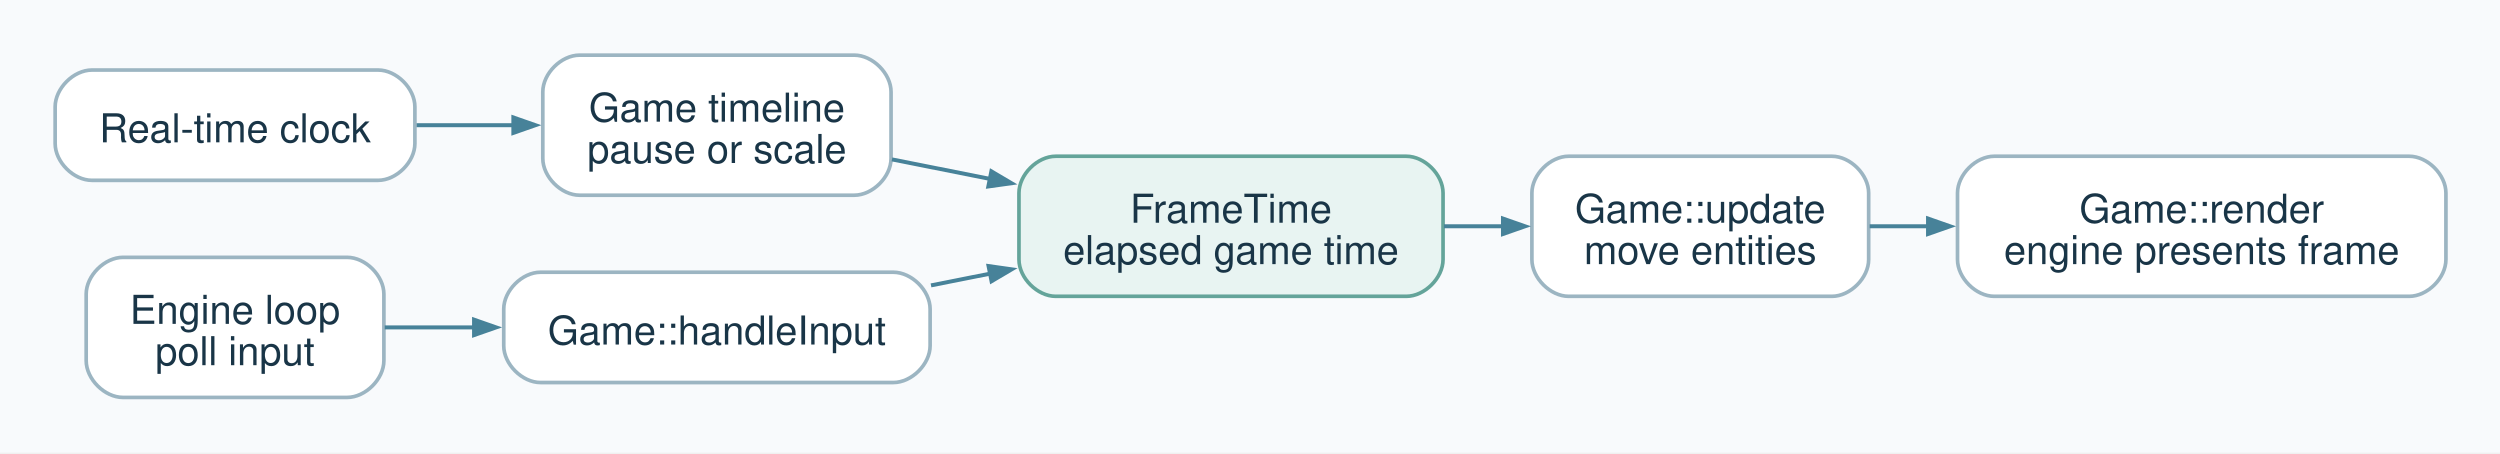
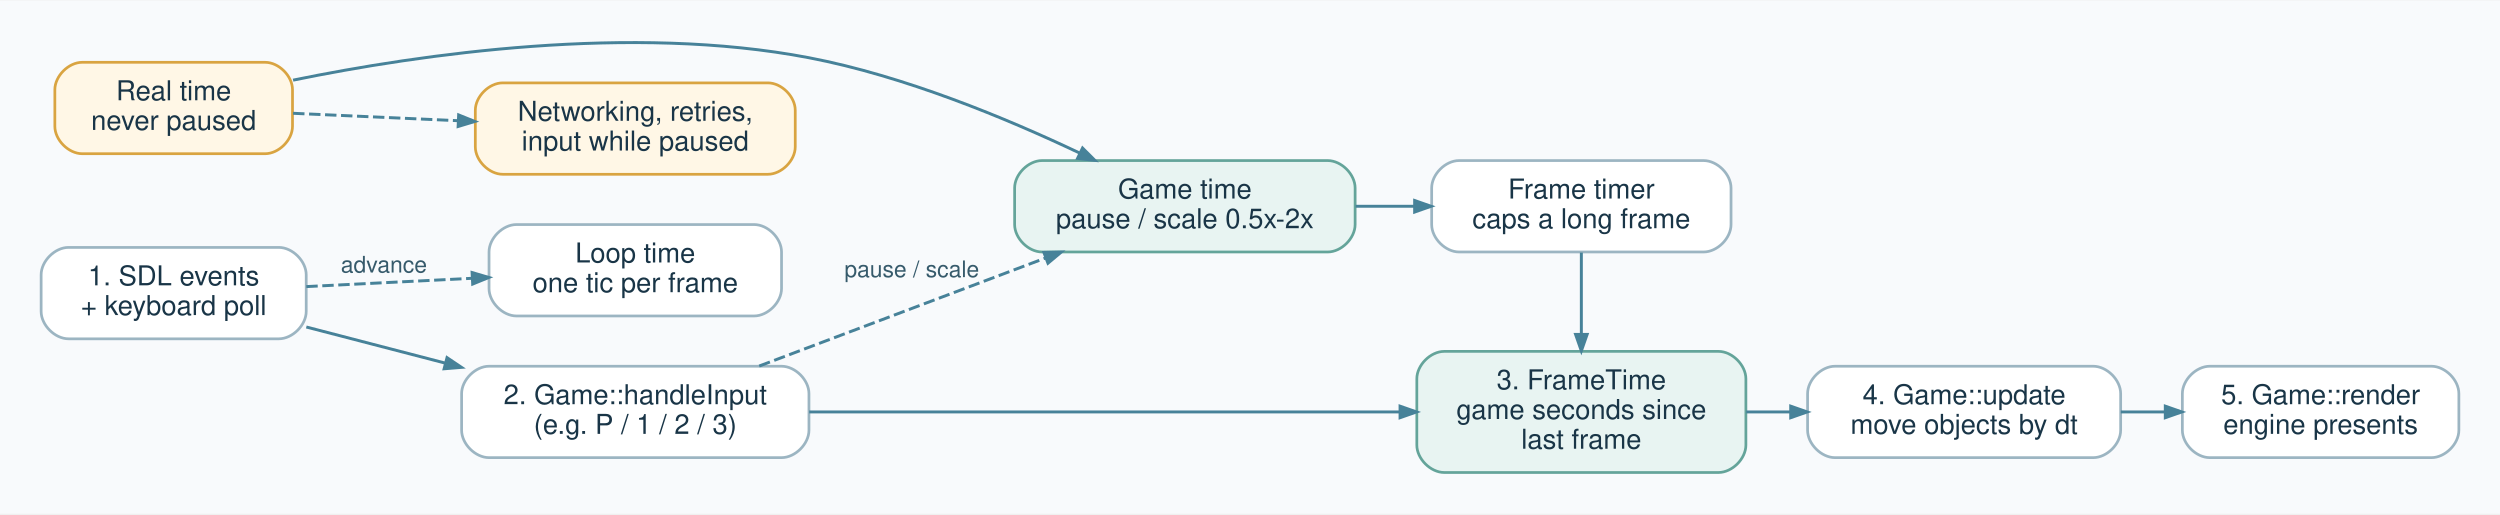
- <svg xmlns="http://www.w3.org/2000/svg" width="816pt" height="148pt" viewBox="0.00 0.00 816.00 148.00">
-   <g id="graph0" class="graph" transform="scale(1 1) rotate(0) translate(18 129.72)">
-     <polygon fill="#f8fafc" stroke="none" points="-18,18 -18,-129.72 798.35,-129.72 798.35,18 -18,18" />
+ <svg xmlns="http://www.w3.org/2000/svg" width="1094pt" height="225pt" viewBox="0.00 0.00 1094.00 224.53">
+   <g id="graph0" class="graph" transform="scale(1 1) rotate(0) translate(18 206.53)">
+     <polygon fill="#f8fafc" stroke="transparent" points="-18,18 -18,-206.53 1076,-206.53 1076,18 -18,18" />
    <g id="node1" class="node">
-       <path fill="#ffffff" stroke="#9cb5c2" stroke-width="1.2" d="M105.42,-106.86C105.42,-106.86 12,-106.86 12,-106.86 6,-106.86 0,-100.86 0,-94.86 0,-94.86 0,-82.86 0,-82.86 0,-76.86 6,-70.86 12,-70.86 12,-70.86 105.42,-70.86 105.42,-70.86 111.42,-70.86 117.42,-76.86 117.42,-82.86 117.42,-82.86 117.42,-94.86 117.42,-94.86 117.42,-100.86 111.42,-106.86 105.42,-106.86" />
-       <text xml:space="preserve" text-anchor="middle" x="58.71" y="-83.26" font-family="Helvetica,sans-Serif" font-size="13.00" fill="#193547">Real-time clock</text>
+       <path fill="#ffffff" stroke="#9cb5c2" stroke-width="1.2" d="M104,-98.5C104,-98.5 12,-98.5 12,-98.5 6,-98.5 0,-92.5 0,-86.5 0,-86.5 0,-70.5 0,-70.5 0,-64.5 6,-58.5 12,-58.5 12,-58.5 104,-58.5 104,-58.5 110,-58.5 116,-64.5 116,-70.5 116,-70.5 116,-86.5 116,-86.5 116,-92.5 110,-98.5 104,-98.5" />
+       <text text-anchor="middle" x="58" y="-81.9" font-family="Helvetica,sans-Serif" font-size="12.00" fill="#193547">1. SDL events</text>
+       <text text-anchor="middle" x="58" y="-68.9" font-family="Helvetica,sans-Serif" font-size="12.00" fill="#193547">+ keyboard poll</text>
    </g>
    <g id="node2" class="node">
-       <path fill="#ffffff" stroke="#9cb5c2" stroke-width="1.2" d="M260.84,-111.72C260.84,-111.72 171.17,-111.72 171.17,-111.72 165.17,-111.72 159.17,-105.72 159.17,-99.72 159.17,-99.72 159.17,-78 159.17,-78 159.17,-72 165.17,-66 171.17,-66 171.17,-66 260.84,-66 260.84,-66 266.84,-66 272.84,-72 272.84,-78 272.84,-78 272.84,-99.72 272.84,-99.72 272.84,-105.72 266.84,-111.72 260.84,-111.72" />
-       <text xml:space="preserve" text-anchor="middle" x="216" y="-90.01" font-family="Helvetica,sans-Serif" font-size="13.00" fill="#193547">Game timeline</text>
-       <text xml:space="preserve" text-anchor="middle" x="216" y="-76.51" font-family="Helvetica,sans-Serif" font-size="13.00" fill="#193547">pause or scale</text>
+       <path fill="#ffffff" stroke="#9cb5c2" stroke-width="1.2" d="M324,-46.5C324,-46.5 196,-46.5 196,-46.5 190,-46.5 184,-40.5 184,-34.5 184,-34.5 184,-18.5 184,-18.5 184,-12.5 190,-6.5 196,-6.5 196,-6.5 324,-6.5 324,-6.5 330,-6.5 336,-12.5 336,-18.5 336,-18.5 336,-34.5 336,-34.5 336,-40.5 330,-46.5 324,-46.5" />
+       <text text-anchor="middle" x="260" y="-29.9" font-family="Helvetica,sans-Serif" font-size="12.00" fill="#193547">2. Game::handleInput</text>
+       <text text-anchor="middle" x="260" y="-16.9" font-family="Helvetica,sans-Serif" font-size="12.00" fill="#193547">(e.g. P / 1 / 2 / 3)</text>
    </g>
    <g id="edge1" class="edge">
-       <path fill="none" stroke="#478299" stroke-width="1.3" d="M117.98,-88.86C128.3,-88.86 139.1,-88.86 149.6,-88.86" />
-       <polygon fill="#478299" stroke="#478299" stroke-width="1.3" points="149.56,-91.38 156.76,-88.86 149.56,-86.34 149.56,-91.38" />
+       <path fill="none" stroke="#478299" stroke-width="1.3" d="M116.04,-63.67C134.94,-58.75 156.37,-53.18 176.78,-47.88" />
+       <polygon fill="#478299" stroke="#478299" stroke-width="1.3" points="177.62,-50.26 183.95,-46.01 176.35,-45.39 177.62,-50.26" />
+     </g>
+     <g id="node9" class="node">
+       <path fill="#ffffff" stroke="#9cb5c2" stroke-width="1.2" d="M312,-108.5C312,-108.5 208,-108.5 208,-108.5 202,-108.5 196,-102.5 196,-96.5 196,-96.5 196,-80.5 196,-80.5 196,-74.5 202,-68.5 208,-68.5 208,-68.5 312,-68.5 312,-68.5 318,-68.5 324,-74.5 324,-80.5 324,-80.5 324,-96.5 324,-96.5 324,-102.5 318,-108.5 312,-108.5" />
+       <text text-anchor="middle" x="260" y="-91.9" font-family="Helvetica,sans-Serif" font-size="12.00" fill="#193547">Loop time</text>
+       <text text-anchor="middle" x="260" y="-78.9" font-family="Helvetica,sans-Serif" font-size="12.00" fill="#193547">one tic per frame</text>
+     </g>
+     <g id="edge10" class="edge">
+       <path fill="none" stroke="#478299" stroke-width="1.3" stroke-dasharray="5,2" d="M116.04,-81.35C138.65,-82.48 164.86,-83.79 188.62,-84.98" />
+       <polygon fill="#478299" stroke="#478299" stroke-width="1.3" points="188.59,-87.5 195.91,-85.35 188.85,-82.47 188.59,-87.5" />
+       <text text-anchor="middle" x="150" y="-87.5" font-family="Helvetica,sans-Serif" font-size="10.00" fill="#365a6b">advance</text>
+     </g>
+     <g id="node3" class="node">
+       <path fill="#e8f4f2" stroke="#64a49a" stroke-width="1.2" d="M734,-53C734,-53 614,-53 614,-53 608,-53 602,-47 602,-41 602,-41 602,-12 602,-12 602,-6 608,0 614,0 614,0 734,0 734,0 740,0 746,-6 746,-12 746,-12 746,-41 746,-41 746,-47 740,-53 734,-53" />
+       <text text-anchor="middle" x="674" y="-36.4" font-family="Helvetica,sans-Serif" font-size="12.00" fill="#193547">3. FrameTime</text>
+       <text text-anchor="middle" x="674" y="-23.4" font-family="Helvetica,sans-Serif" font-size="12.00" fill="#193547">game seconds since</text>
+       <text text-anchor="middle" x="674" y="-10.4" font-family="Helvetica,sans-Serif" font-size="12.00" fill="#193547">last frame</text>
+     </g>
+     <g id="edge2" class="edge">
+       <path fill="none" stroke="#478299" stroke-width="1.3" d="M336.09,-26.5C409.24,-26.5 520,-26.5 594.34,-26.5" />
+       <polygon fill="#478299" stroke="#478299" stroke-width="1.3" points="594.67,-29.02 601.87,-26.5 594.67,-23.98 594.67,-29.02" />
+     </g>
+     <g id="node7" class="node">
+       <path fill="#e8f4f2" stroke="#64a49a" stroke-width="1.2" d="M563,-136.5C563,-136.5 438,-136.5 438,-136.5 432,-136.5 426,-130.5 426,-124.5 426,-124.5 426,-108.5 426,-108.5 426,-102.5 432,-96.5 438,-96.5 438,-96.5 563,-96.5 563,-96.5 569,-96.5 575,-102.5 575,-108.5 575,-108.5 575,-124.5 575,-124.5 575,-130.5 569,-136.5 563,-136.5" />
+       <text text-anchor="middle" x="500.5" y="-119.9" font-family="Helvetica,sans-Serif" font-size="12.00" fill="#193547">Game time</text>
+       <text text-anchor="middle" x="500.5" y="-106.9" font-family="Helvetica,sans-Serif" font-size="12.00" fill="#193547">pause / scale 0.5x-2x</text>
+     </g>
+     <g id="edge9" class="edge">
+       <path fill="none" stroke="#478299" stroke-width="1.3" stroke-dasharray="5,2" d="M314.23,-46.59C351.32,-60.58 400.86,-79.28 439.38,-93.81" />
+       <polygon fill="#478299" stroke="#478299" stroke-width="1.3" points="438.81,-96.29 446.44,-96.48 440.59,-91.58 438.81,-96.29" />
+       <text text-anchor="middle" x="381" y="-85.5" font-family="Helvetica,sans-Serif" font-size="10.00" fill="#365a6b">pause / scale</text>
+     </g>
+     <g id="node4" class="node">
+       <path fill="#ffffff" stroke="#9cb5c2" stroke-width="1.2" d="M898,-46.5C898,-46.5 785,-46.5 785,-46.5 779,-46.5 773,-40.5 773,-34.5 773,-34.5 773,-18.5 773,-18.5 773,-12.5 779,-6.5 785,-6.5 785,-6.5 898,-6.5 898,-6.5 904,-6.5 910,-12.5 910,-18.5 910,-18.5 910,-34.5 910,-34.5 910,-40.5 904,-46.5 898,-46.5" />
+       <text text-anchor="middle" x="841.5" y="-29.9" font-family="Helvetica,sans-Serif" font-size="12.00" fill="#193547">4. Game::update</text>
+       <text text-anchor="middle" x="841.5" y="-16.9" font-family="Helvetica,sans-Serif" font-size="12.00" fill="#193547">move objects by dt</text>
+     </g>
+     <g id="edge3" class="edge">
+       <path fill="none" stroke="#478299" stroke-width="1.3" d="M746.15,-26.5C752.51,-26.5 758.96,-26.5 765.35,-26.5" />
+       <polygon fill="#478299" stroke="#478299" stroke-width="1.3" points="765.62,-29.02 772.82,-26.5 765.62,-23.98 765.62,-29.02" />
    </g>
    <g id="node5" class="node">
-       <path fill="#e8f4f2" stroke="#64a49a" stroke-width="1.2" d="M441.01,-78.72C441.01,-78.72 326.59,-78.72 326.59,-78.72 320.59,-78.72 314.59,-72.72 314.59,-66.72 314.59,-66.72 314.59,-45 314.59,-45 314.59,-39 320.59,-33 326.59,-33 326.59,-33 441.01,-33 441.01,-33 447.01,-33 453.01,-39 453.01,-45 453.01,-45 453.01,-66.72 453.01,-66.72 453.01,-72.72 447.01,-78.72 441.01,-78.72" />
-       <text xml:space="preserve" text-anchor="middle" x="383.8" y="-57.01" font-family="Helvetica,sans-Serif" font-size="13.00" fill="#193547">FrameTime</text>
-       <text xml:space="preserve" text-anchor="middle" x="383.8" y="-43.51" font-family="Helvetica,sans-Serif" font-size="13.00" fill="#193547">elapsed game time</text>
-     </g>
-     <g id="edge2" class="edge">
-       <path fill="none" stroke="#478299" stroke-width="1.3" d="M273.14,-77.69C283.51,-75.62 294.52,-73.43 305.4,-71.27" />
-       <polygon fill="#478299" stroke="#478299" stroke-width="1.3" points="305.58,-73.8 312.15,-69.92 304.59,-68.86 305.58,-73.8" />
-     </g>
-     <g id="node3" class="node">
-       <path fill="#ffffff" stroke="#9cb5c2" stroke-width="1.2" d="M95.3,-45.72C95.3,-45.72 22.13,-45.72 22.13,-45.72 16.13,-45.72 10.13,-39.72 10.13,-33.72 10.13,-33.72 10.13,-12 10.13,-12 10.13,-6 16.13,0 22.13,0 22.13,0 95.3,0 95.3,0 101.3,0 107.3,-6 107.3,-12 107.3,-12 107.3,-33.72 107.3,-33.72 107.3,-39.72 101.3,-45.72 95.3,-45.72" />
-       <text xml:space="preserve" text-anchor="middle" x="58.71" y="-24.01" font-family="Helvetica,sans-Serif" font-size="13.00" fill="#193547">Engine loop</text>
-       <text xml:space="preserve" text-anchor="middle" x="58.71" y="-10.51" font-family="Helvetica,sans-Serif" font-size="13.00" fill="#193547">poll input</text>
-     </g>
-     <g id="node4" class="node">
-       <path fill="#ffffff" stroke="#9cb5c2" stroke-width="1.2" d="M273.59,-40.86C273.59,-40.86 158.42,-40.86 158.42,-40.86 152.42,-40.86 146.42,-34.86 146.42,-28.86 146.42,-28.86 146.42,-16.86 146.42,-16.86 146.42,-10.86 152.42,-4.86 158.42,-4.86 158.42,-4.86 273.59,-4.86 273.59,-4.86 279.59,-4.86 285.59,-10.86 285.59,-16.86 285.59,-16.86 285.59,-28.86 285.59,-28.86 285.59,-34.86 279.59,-40.86 273.59,-40.86" />
-       <text xml:space="preserve" text-anchor="middle" x="216" y="-17.26" font-family="Helvetica,sans-Serif" font-size="13.00" fill="#193547">Game::handleInput</text>
-     </g>
-     <g id="edge3" class="edge">
-       <path fill="none" stroke="#478299" stroke-width="1.3" d="M107.57,-22.86C116.85,-22.86 126.8,-22.86 136.76,-22.86" />
-       <polygon fill="#478299" stroke="#478299" stroke-width="1.3" points="136.73,-25.38 143.93,-22.86 136.73,-20.34 136.73,-25.38" />
+       <path fill="#ffffff" stroke="#9cb5c2" stroke-width="1.2" d="M1046,-46.5C1046,-46.5 949,-46.5 949,-46.5 943,-46.5 937,-40.5 937,-34.5 937,-34.5 937,-18.5 937,-18.5 937,-12.5 943,-6.5 949,-6.5 949,-6.5 1046,-6.5 1046,-6.5 1052,-6.5 1058,-12.5 1058,-18.5 1058,-18.5 1058,-34.5 1058,-34.5 1058,-40.5 1052,-46.5 1046,-46.5" />
+       <text text-anchor="middle" x="997.5" y="-29.9" font-family="Helvetica,sans-Serif" font-size="12.00" fill="#193547">5. Game::render</text>
+       <text text-anchor="middle" x="997.5" y="-16.9" font-family="Helvetica,sans-Serif" font-size="12.00" fill="#193547">engine presents</text>
    </g>
    <g id="edge4" class="edge">
-       <path fill="none" stroke="#478299" stroke-width="1.3" d="M285.88,-36.57C292.3,-37.85 298.84,-39.15 305.33,-40.44" />
-       <polygon fill="#478299" stroke="#478299" stroke-width="1.3" points="304.66,-42.88 312.21,-41.81 305.64,-37.93 304.66,-42.88" />
+       <path fill="none" stroke="#478299" stroke-width="1.3" d="M910.05,-26.5C916.44,-26.5 922.91,-26.5 929.3,-26.5" />
+       <polygon fill="#478299" stroke="#478299" stroke-width="1.3" points="929.54,-29.02 936.74,-26.5 929.54,-23.98 929.54,-29.02" />
    </g>
    <g id="node6" class="node">
-       <path fill="#ffffff" stroke="#9cb5c2" stroke-width="1.2" d="M579.93,-78.72C579.93,-78.72 494.01,-78.72 494.01,-78.72 488.01,-78.72 482.01,-72.72 482.01,-66.72 482.01,-66.72 482.01,-45 482.01,-45 482.01,-39 488.01,-33 494.01,-33 494.01,-33 579.93,-33 579.93,-33 585.93,-33 591.93,-39 591.93,-45 591.93,-45 591.93,-66.72 591.93,-66.72 591.93,-72.72 585.93,-78.72 579.93,-78.72" />
-       <text xml:space="preserve" text-anchor="middle" x="536.97" y="-57.01" font-family="Helvetica,sans-Serif" font-size="13.00" fill="#193547">Game::update</text>
-       <text xml:space="preserve" text-anchor="middle" x="536.97" y="-43.51" font-family="Helvetica,sans-Serif" font-size="13.00" fill="#193547">move entities</text>
+       <path fill="#fff7e6" stroke="#d9a441" stroke-width="1.2" d="M98,-179.5C98,-179.5 18,-179.5 18,-179.5 12,-179.5 6,-173.5 6,-167.5 6,-167.5 6,-151.5 6,-151.5 6,-145.5 12,-139.5 18,-139.5 18,-139.5 98,-139.5 98,-139.5 104,-139.5 110,-145.5 110,-151.5 110,-151.5 110,-167.5 110,-167.5 110,-173.5 104,-179.5 98,-179.5" />
+       <text text-anchor="middle" x="58" y="-162.9" font-family="Helvetica,sans-Serif" font-size="12.00" fill="#193547">Real time</text>
+       <text text-anchor="middle" x="58" y="-149.9" font-family="Helvetica,sans-Serif" font-size="12.00" fill="#193547">never paused</text>
    </g>
    <g id="edge5" class="edge">
-       <path fill="none" stroke="#478299" stroke-width="1.3" d="M453.31,-55.86C459.86,-55.86 466.48,-55.86 472.98,-55.86" />
-       <polygon fill="#478299" stroke="#478299" stroke-width="1.3" points="472.57,-58.38 479.77,-55.86 472.57,-53.34 472.57,-58.38" />
+       <path fill="none" stroke="#478299" stroke-width="1.3" d="M110.25,-171.69C166.19,-183.13 258.18,-196.4 336,-181.5 377.73,-173.51 422.39,-155.01 454.47,-139.78" />
+       <polygon fill="#478299" stroke="#478299" stroke-width="1.3" points="455.72,-141.98 461.12,-136.59 453.53,-137.43 455.72,-141.98" />
    </g>
-     <g id="node7" class="node">
-       <path fill="#ffffff" stroke="#9cb5c2" stroke-width="1.2" d="M768.35,-78.72C768.35,-78.72 632.93,-78.72 632.93,-78.72 626.93,-78.72 620.93,-72.72 620.93,-66.72 620.93,-66.72 620.93,-45 620.93,-45 620.93,-39 626.93,-33 632.93,-33 632.93,-33 768.35,-33 768.35,-33 774.35,-33 780.35,-39 780.35,-45 780.35,-45 780.35,-66.72 780.35,-66.72 780.35,-72.72 774.35,-78.72 768.35,-78.72" />
-       <text xml:space="preserve" text-anchor="middle" x="700.64" y="-57.01" font-family="Helvetica,sans-Serif" font-size="13.00" fill="#193547">Game::render</text>
-       <text xml:space="preserve" text-anchor="middle" x="700.64" y="-43.51" font-family="Helvetica,sans-Serif" font-size="13.00" fill="#193547">engine presents frame</text>
+     <g id="node10" class="node">
+       <path fill="#fff7e6" stroke="#d9a441" stroke-width="1.2" d="M318,-170.5C318,-170.5 202,-170.5 202,-170.5 196,-170.5 190,-164.5 190,-158.5 190,-158.5 190,-142.5 190,-142.5 190,-136.5 196,-130.5 202,-130.5 202,-130.5 318,-130.5 318,-130.5 324,-130.5 330,-136.5 330,-142.5 330,-142.5 330,-158.5 330,-158.5 330,-164.5 324,-170.5 318,-170.5" />
+       <text text-anchor="middle" x="260" y="-153.9" font-family="Helvetica,sans-Serif" font-size="12.00" fill="#193547">Networking, retries,</text>
+       <text text-anchor="middle" x="260" y="-140.9" font-family="Helvetica,sans-Serif" font-size="12.00" fill="#193547">input while paused</text>
+     </g>
+     <g id="edge8" class="edge">
+       <path fill="none" stroke="#478299" stroke-width="1.3" stroke-dasharray="5,2" d="M110.25,-157.19C132.17,-156.21 158.23,-155.03 182.36,-153.95" />
+       <polygon fill="#478299" stroke="#478299" stroke-width="1.3" points="182.71,-156.46 189.78,-153.61 182.48,-151.42 182.71,-156.46" />
+     </g>
+     <g id="node8" class="node">
+       <path fill="#ffffff" stroke="#9cb5c2" stroke-width="1.2" d="M727.5,-136.5C727.5,-136.5 620.5,-136.5 620.5,-136.5 614.5,-136.5 608.5,-130.5 608.5,-124.5 608.5,-124.5 608.5,-108.5 608.5,-108.5 608.5,-102.5 614.5,-96.5 620.5,-96.5 620.5,-96.5 727.5,-96.5 727.5,-96.5 733.5,-96.5 739.5,-102.5 739.5,-108.5 739.5,-108.5 739.5,-124.5 739.5,-124.5 739.5,-130.5 733.5,-136.5 727.5,-136.5" />
+       <text text-anchor="middle" x="674" y="-119.9" font-family="Helvetica,sans-Serif" font-size="12.00" fill="#193547">Frame timer</text>
+       <text text-anchor="middle" x="674" y="-106.9" font-family="Helvetica,sans-Serif" font-size="12.00" fill="#193547">caps a long frame</text>
    </g>
    <g id="edge6" class="edge">
-       <path fill="none" stroke="#478299" stroke-width="1.3" d="M592.25,-55.86C598.5,-55.86 604.98,-55.86 611.52,-55.86" />
-       <polygon fill="#478299" stroke="#478299" stroke-width="1.3" points="611.31,-58.38 618.51,-55.86 611.31,-53.34 611.31,-58.38" />
+       <path fill="none" stroke="#478299" stroke-width="1.3" d="M575.23,-116.5C583.72,-116.5 592.38,-116.5 600.85,-116.5" />
+       <polygon fill="#478299" stroke="#478299" stroke-width="1.3" points="601.05,-119.02 608.25,-116.5 601.05,-113.98 601.05,-119.02" />
+     </g>
+     <g id="edge7" class="edge">
+       <path fill="none" stroke="#478299" stroke-width="1.3" d="M674,-96.23C674,-84.36 674,-72.48 674,-60.61" />
+       <polygon fill="#478299" stroke="#478299" stroke-width="1.3" points="676.52,-60.42 674,-53.22 671.48,-60.42 676.52,-60.42" />
    </g>
  </g>
</svg>
